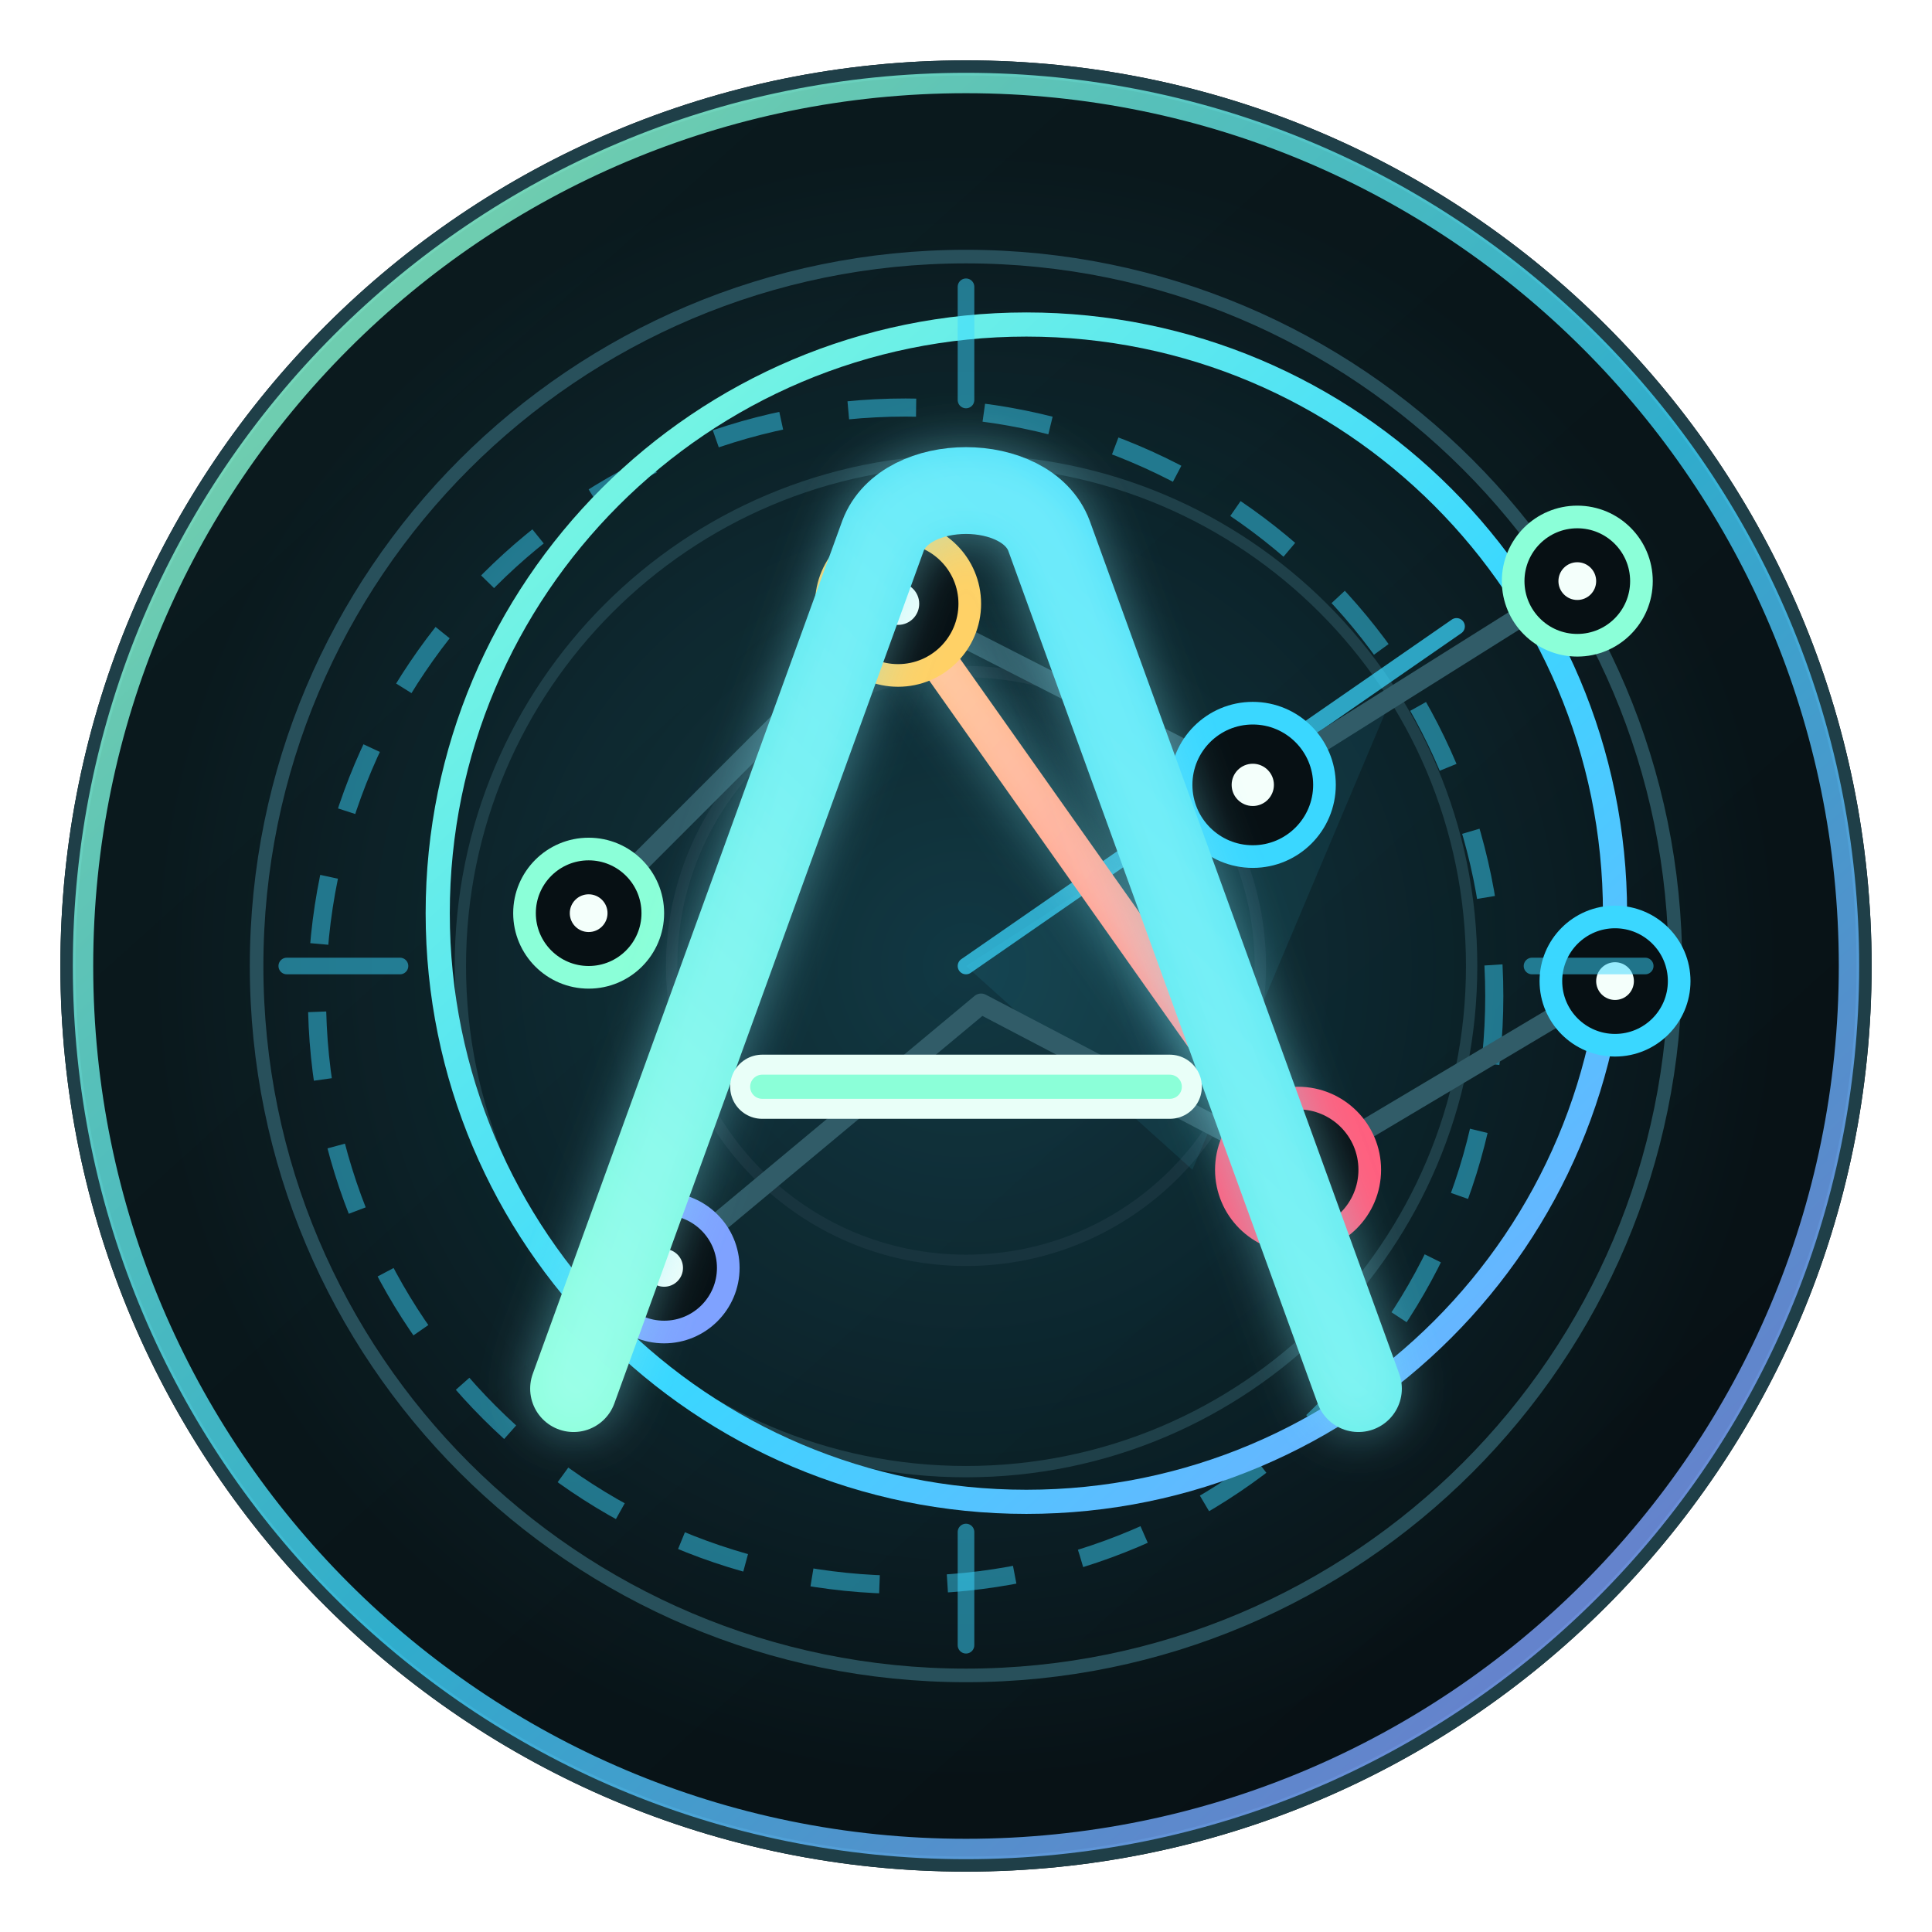
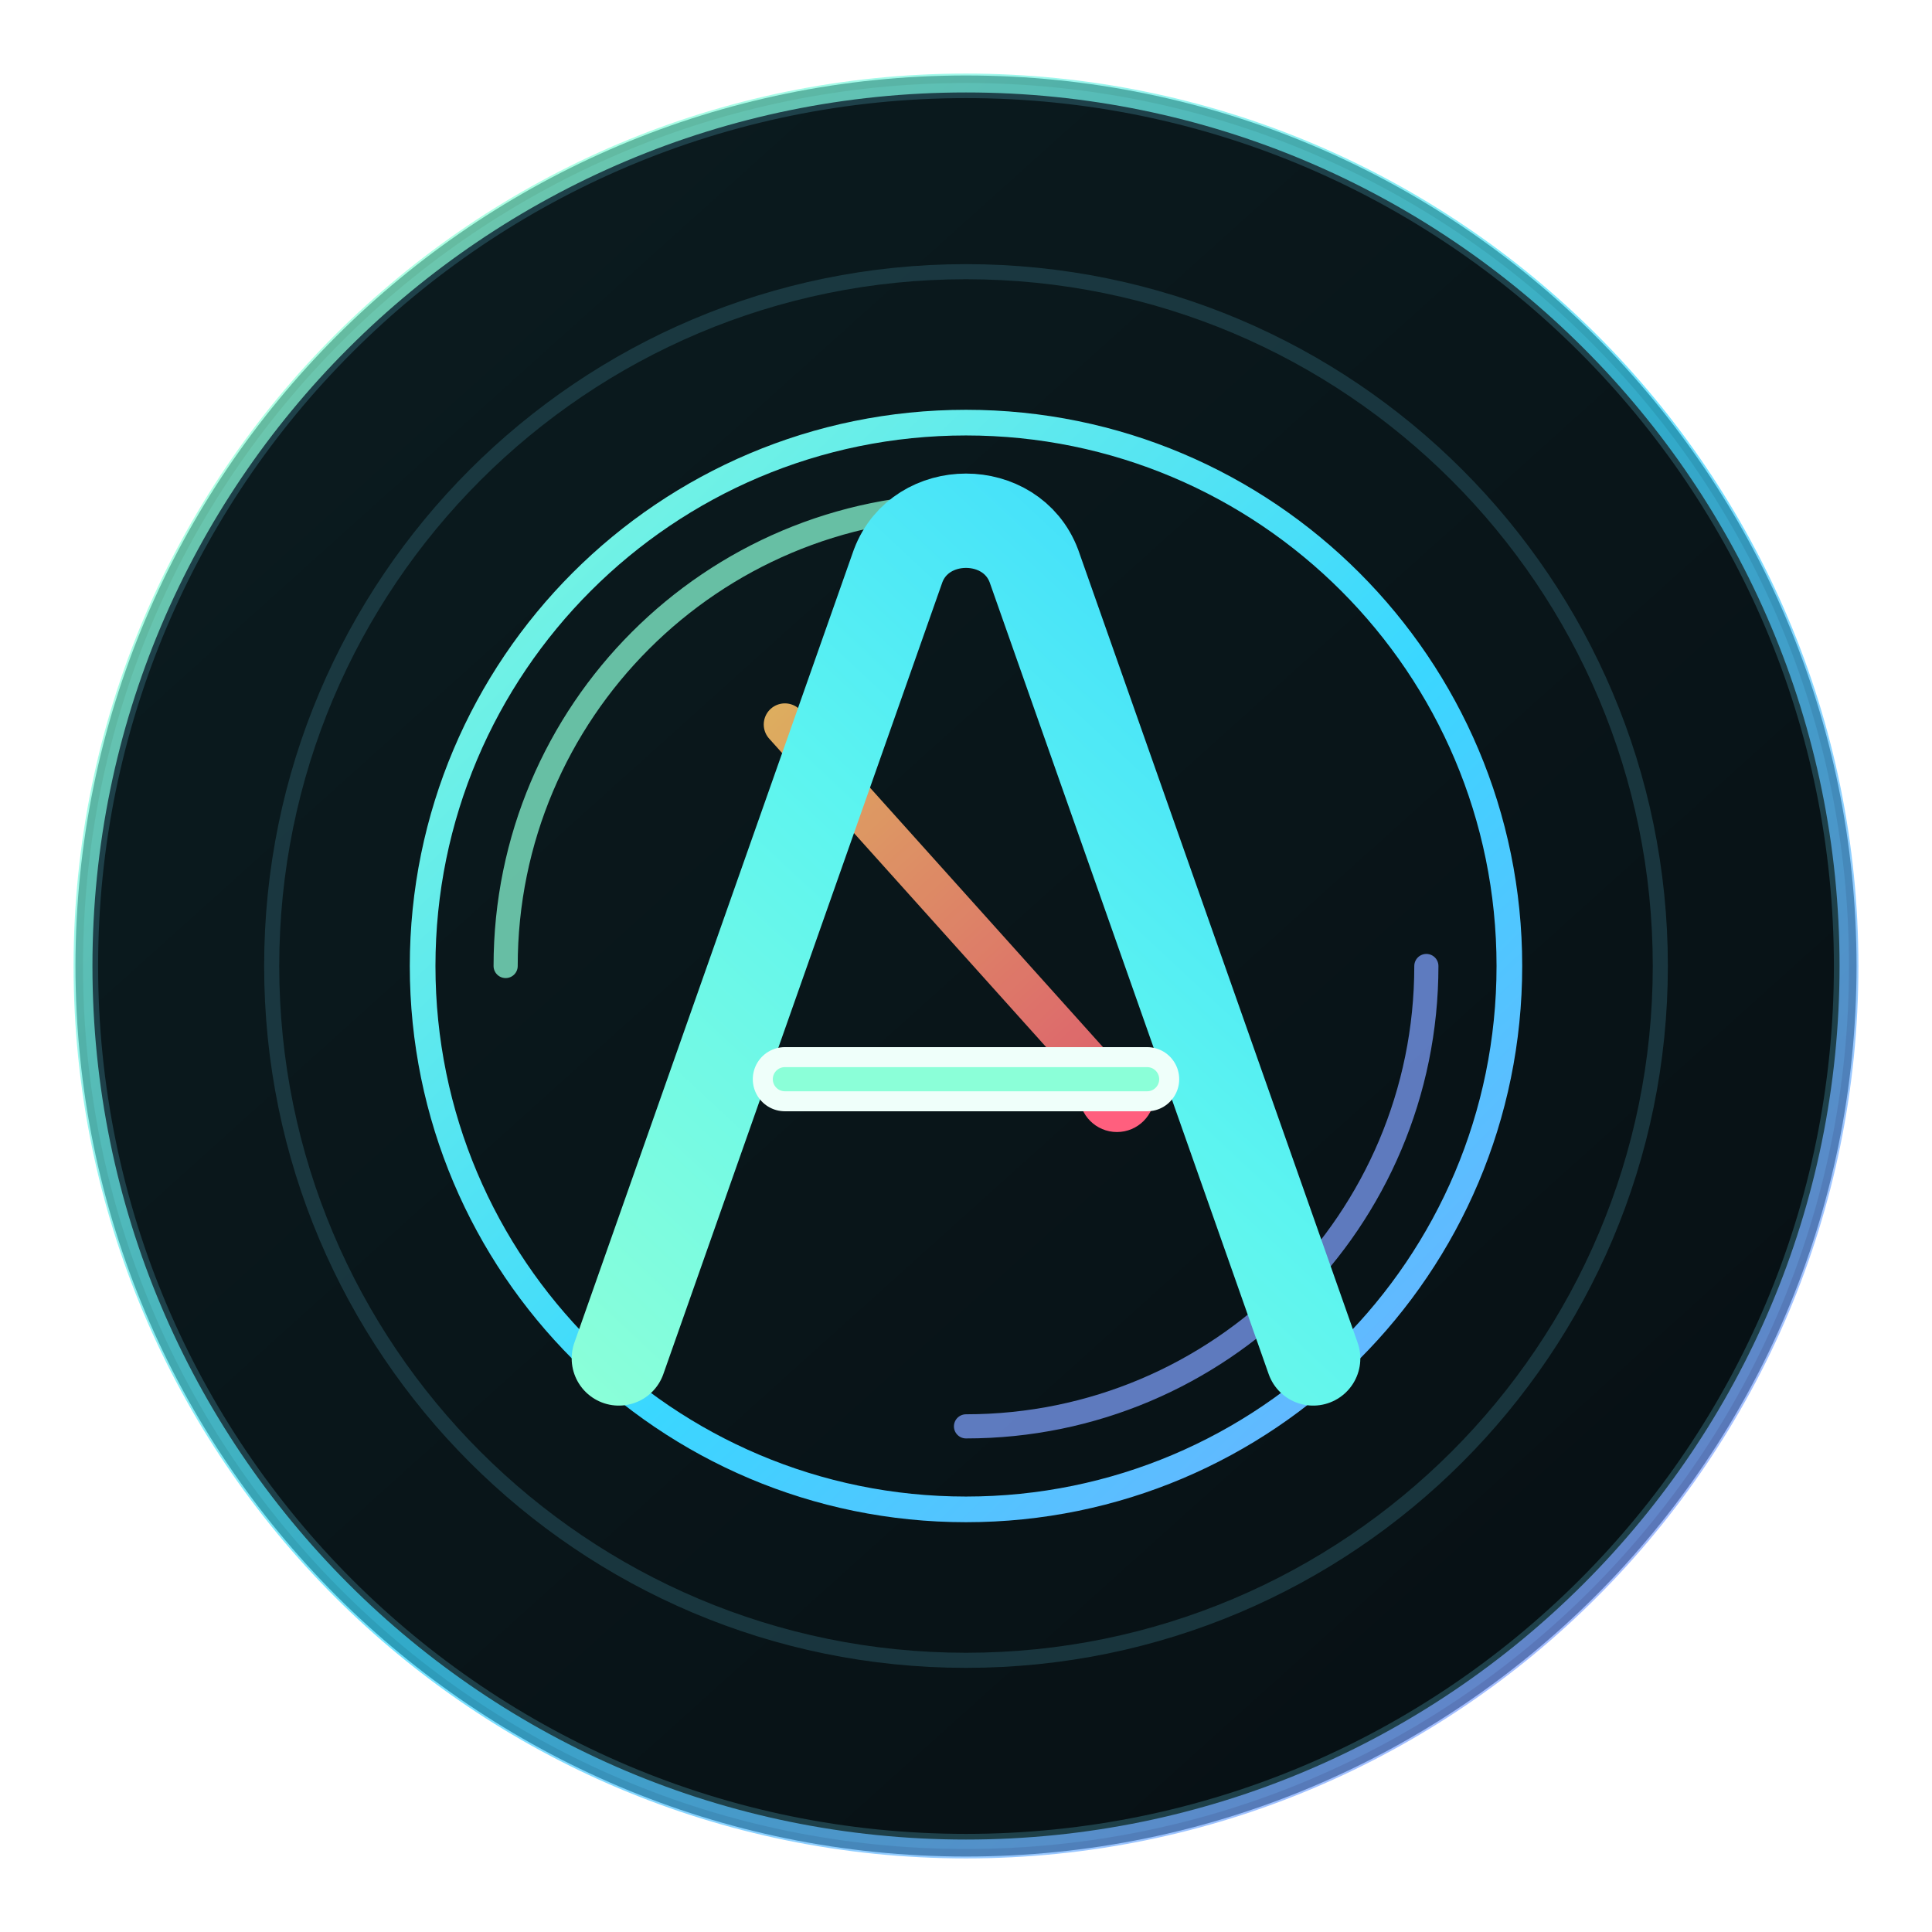
<svg xmlns="http://www.w3.org/2000/svg" width="256" height="256" viewBox="0 0 256 256" fill="none" role="img" aria-labelledby="title desc">
  <defs>
-     <linearGradient id="shell" x1="35" y1="24" x2="222" y2="232" gradientUnits="userSpaceOnUse">
+     <linearGradient id="shell" x1="38" y1="28" x2="218" y2="228" gradientUnits="userSpaceOnUse">
      <stop stop-color="#0B1B1F" />
      <stop offset="1" stop-color="#071014" />
    </linearGradient>
-     <linearGradient id="teal" x1="50" y1="42" x2="210" y2="214" gradientUnits="userSpaceOnUse">
+     <linearGradient id="aStroke" x1="74" y1="183" x2="181" y2="68" gradientUnits="userSpaceOnUse">
+       <stop stop-color="#8BFFD8" />
+       <stop offset="0.52" stop-color="#5CF4F0" />
+       <stop offset="1" stop-color="#3AD7FF" />
+     </linearGradient>
+     <linearGradient id="ring" x1="46" y1="46" x2="210" y2="214" gradientUnits="userSpaceOnUse">
      <stop stop-color="#8BFFD8" />
      <stop offset="0.55" stop-color="#3AD7FF" />
      <stop offset="1" stop-color="#7FA2FF" />
    </linearGradient>
-     <linearGradient id="drift" x1="86" y1="94" x2="166" y2="166" gradientUnits="userSpaceOnUse">
+     <linearGradient id="drift" x1="98" y1="86" x2="157" y2="150" gradientUnits="userSpaceOnUse">
      <stop stop-color="#FFD166" />
      <stop offset="1" stop-color="#FF5F7E" />
    </linearGradient>
-     <linearGradient id="scan" x1="75" y1="184" x2="181" y2="70" gradientUnits="userSpaceOnUse">
-       <stop stop-color="#8BFFD8" />
-       <stop offset="1" stop-color="#3AD7FF" />
-     </linearGradient>
-     <radialGradient id="radarFade" cx="0" cy="0" r="1" gradientUnits="userSpaceOnUse" gradientTransform="translate(128 128) rotate(90) scale(108)">
-       <stop stop-color="#37D6FF" stop-opacity="0.18" />
-       <stop offset="1" stop-color="#37D6FF" stop-opacity="0" />
-     </radialGradient>
-     <filter id="softGlow" x="-45%" y="-45%" width="190%" height="190%">
-       <feGaussianBlur stdDeviation="3.2" result="blur" />
-       <feColorMatrix in="blur" type="matrix" values="0 0 0 0 0.22 0 0 0 0 0.84 0 0 0 0 0.95 0 0 0 0.42 0" />
+     <filter id="softGlow" x="-35%" y="-35%" width="170%" height="170%">
+       <feGaussianBlur stdDeviation="3" result="blur" />
+       <feColorMatrix in="blur" type="matrix" values="0 0 0 0 0.29 0 0 0 0 0.95 0 0 0 0 0.88 0 0 0 0.34 0" />
      <feBlend in="SourceGraphic" mode="screen" />
    </filter>
  </defs>
-   <circle cx="128" cy="128" r="120" fill="url(#shell)" />
-   <circle cx="128" cy="128" r="119" stroke="#1F3F48" stroke-width="2" />
-   <circle cx="128" cy="128" r="108" fill="url(#radarFade)" />
-   <circle cx="128" cy="128" r="94" stroke="#28505B" stroke-width="1.8" />
-   <circle cx="128" cy="128" r="67" stroke="#1F4049" stroke-width="1.5" />
-   <circle cx="128" cy="128" r="39" stroke="#18343E" stroke-width="1.5" />
-   <circle cx="120" cy="132" r="78" stroke="#3AD7FF" stroke-width="2.4" stroke-dasharray="9 9" opacity="0.48" />
-   <circle cx="136" cy="121" r="78" stroke="url(#teal)" stroke-width="3.2" />
-   <path d="M128 128L193 83" stroke="#3AD7FF" stroke-width="2.2" stroke-linecap="round" opacity="0.72" />
-   <path d="M128 128L185 91L158 155Z" fill="#3AD7FF" opacity="0.08" />
-   <g stroke="#315C68" stroke-width="2.7" stroke-linecap="round" stroke-linejoin="round">
-     <path d="M78 121L119 80L166 104L209 77" />
-     <path d="M88 168L130 133L172 155L214 130" />
-   </g>
-   <path d="M119 80L172 155" stroke="url(#drift)" stroke-width="5" stroke-linecap="round" filter="url(#softGlow)" />
-   <g fill="#071014" stroke-width="3">
-     <circle cx="78" cy="121" r="8.5" stroke="#8BFFD8" />
-     <circle cx="119" cy="80" r="9.5" stroke="#FFD166" />
-     <circle cx="166" cy="104" r="9.5" stroke="#3AD7FF" />
-     <circle cx="209" cy="77" r="8.5" stroke="#8BFFD8" />
-     <circle cx="88" cy="168" r="8.5" stroke="#7FA2FF" />
-     <circle cx="172" cy="155" r="9.5" stroke="#FF5F7E" />
-     <circle cx="214" cy="130" r="8.5" stroke="#3AD7FF" />
-   </g>
-   <g fill="#F4FFFB">
-     <circle cx="78" cy="121" r="2.5" />
-     <circle cx="119" cy="80" r="2.8" />
-     <circle cx="166" cy="104" r="2.8" />
-     <circle cx="209" cy="77" r="2.5" />
-     <circle cx="88" cy="168" r="2.5" />
-     <circle cx="172" cy="155" r="2.8" />
-     <circle cx="214" cy="130" r="2.5" />
-   </g>
-   <path d="M76 184L117 71C120 63 136 63 139 71L180 184" stroke="url(#scan)" stroke-width="11.5" stroke-linecap="round" stroke-linejoin="round" filter="url(#softGlow)" />
-   <path d="M101 144H155" stroke="#E9FFF8" stroke-width="8.5" stroke-linecap="round" />
-   <path d="M101 144H155" stroke="#8BFFD8" stroke-width="3.2" stroke-linecap="round" />
-   <path d="M38 128H53M203 128H218M128 38V53M128 203V218" stroke="#3AD7FF" stroke-width="2.2" stroke-linecap="round" opacity="0.5" />
-   <circle cx="128" cy="128" r="117" stroke="url(#teal)" stroke-width="2.7" opacity="0.78" />
+   <circle cx="128" cy="128" r="118" fill="url(#shell)" />
+   <circle cx="128" cy="128" r="116" stroke="#1E4049" stroke-width="2" />
+   <circle cx="128" cy="128" r="92" stroke="#234B55" stroke-width="2" opacity="0.62" />
+   <circle cx="128" cy="128" r="72" stroke="url(#ring)" stroke-width="3.4" />
+   <path d="M67 128A61 61 0 0 1 128 67" stroke="#8BFFD8" stroke-width="3.2" stroke-linecap="round" opacity="0.72" />
+   <path d="M189 128A61 61 0 0 1 128 189" stroke="#7FA2FF" stroke-width="3.2" stroke-linecap="round" opacity="0.72" />
+   <path d="M104 96L148 145" stroke="url(#drift)" stroke-width="5.6" stroke-linecap="round" opacity="0.86" />
+   <circle cx="148" cy="145" r="5" fill="#FF5F7E" />
+   <path d="M82 180L119 75C122 67 134 67 137 75L174 180" stroke="url(#aStroke)" stroke-width="12.5" stroke-linecap="round" stroke-linejoin="round" />
+   <path d="M104 143H152" stroke="#EFFFFA" stroke-width="8.5" stroke-linecap="round" />
+   <path d="M104 143H152" stroke="#8BFFD8" stroke-width="3.2" stroke-linecap="round" />
+   <circle cx="128" cy="128" r="117" stroke="url(#ring)" stroke-width="2.5" opacity="0.7" />
</svg>
